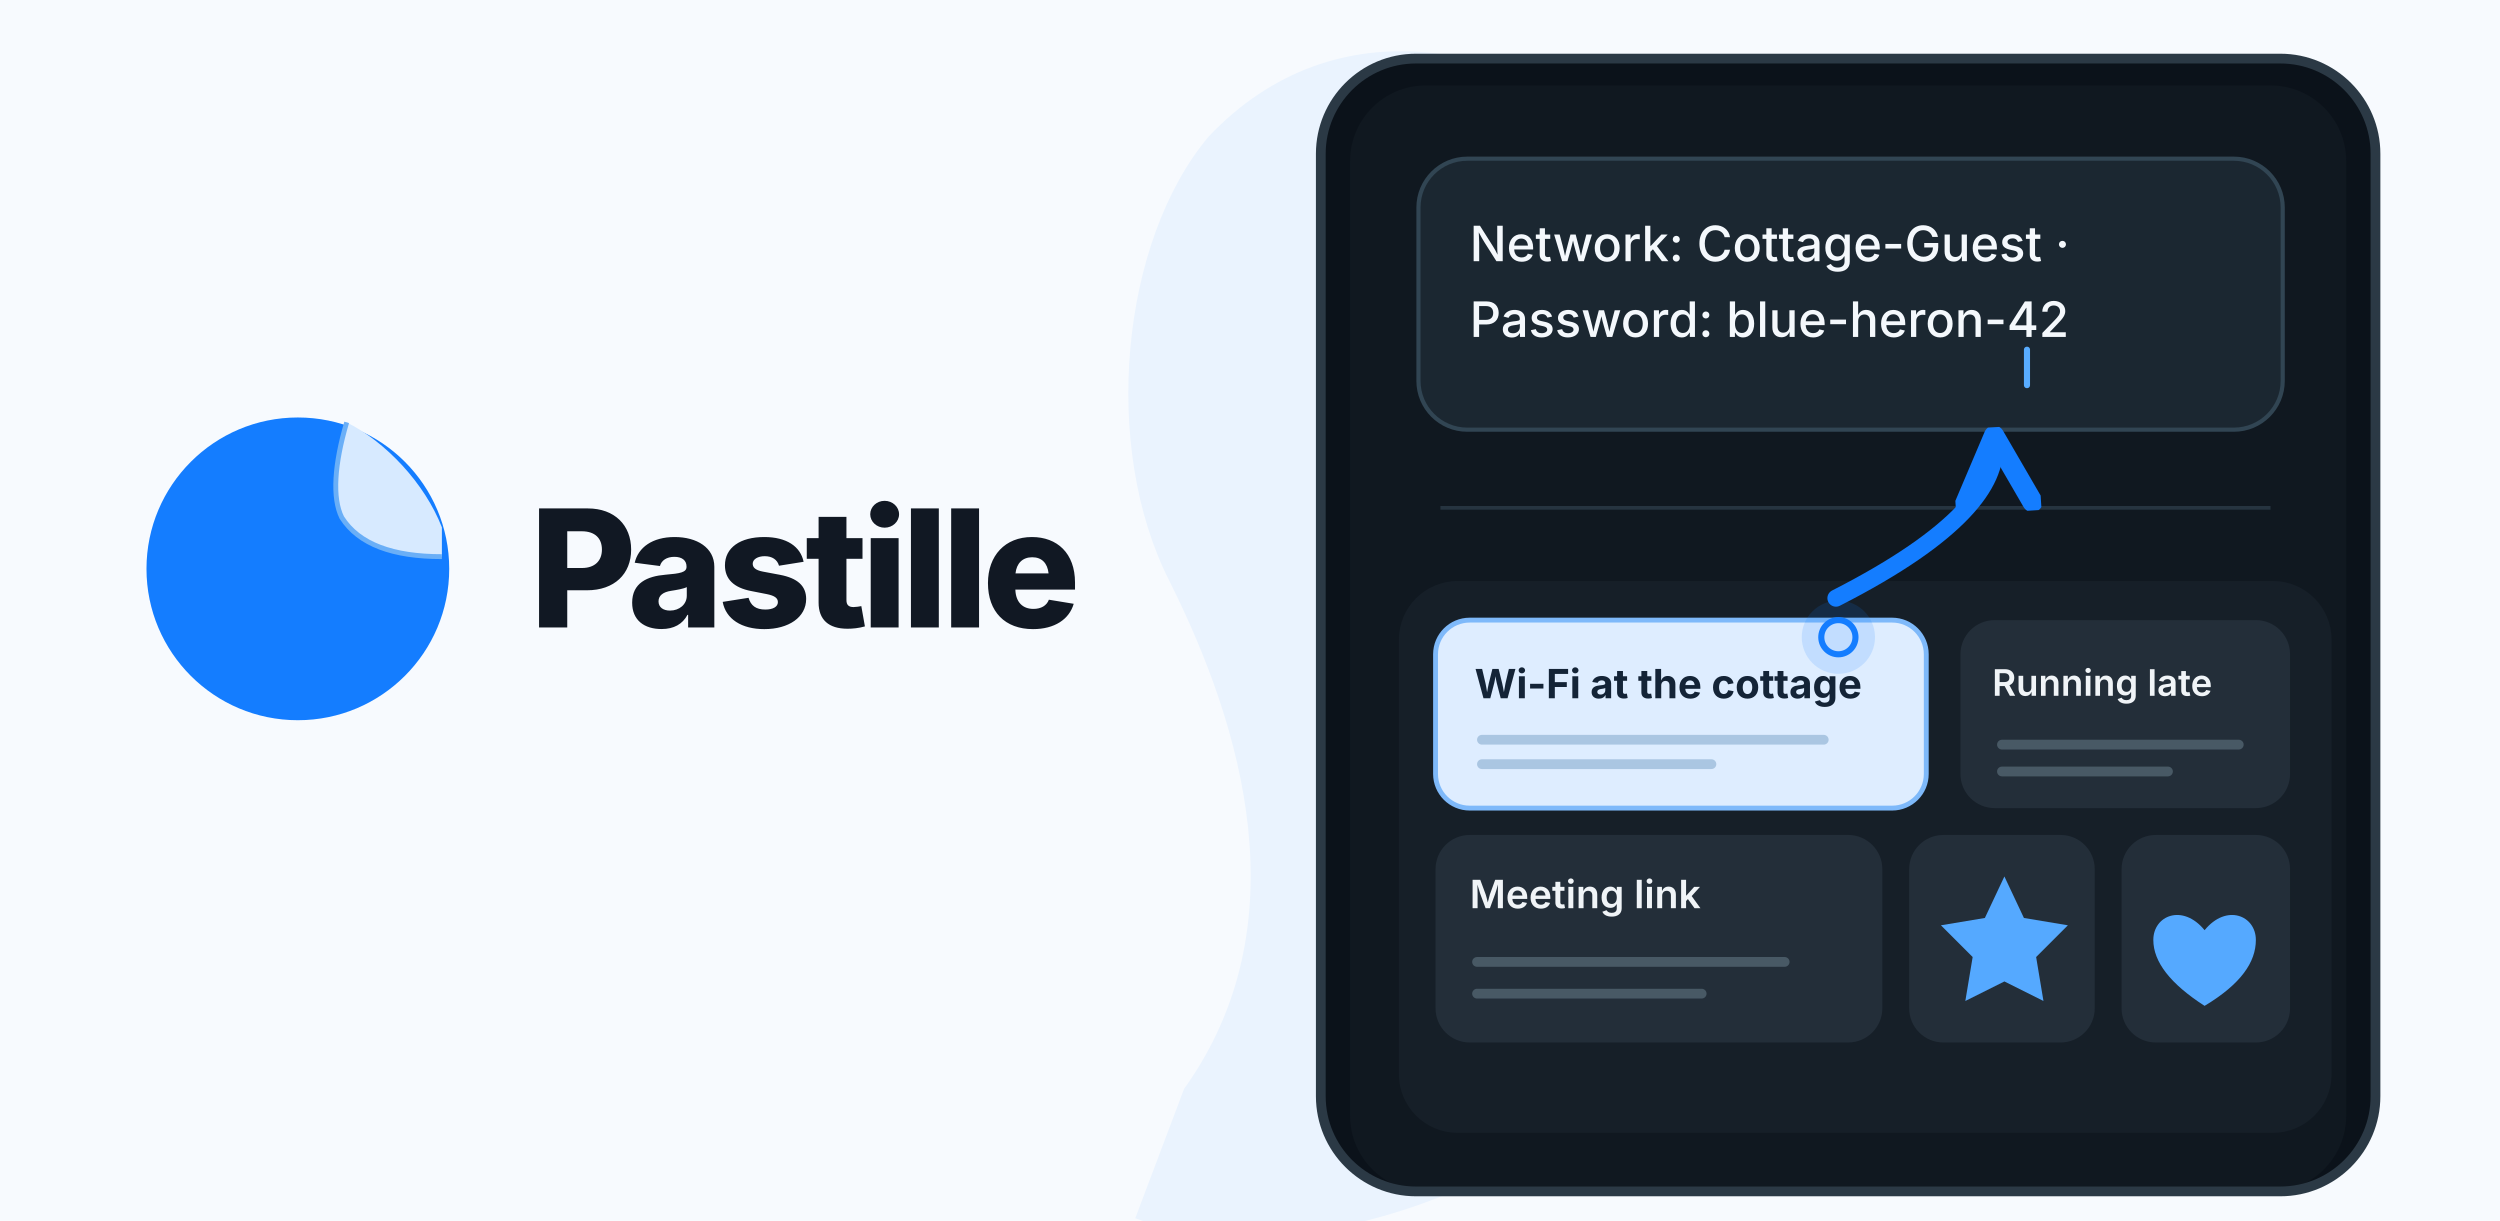
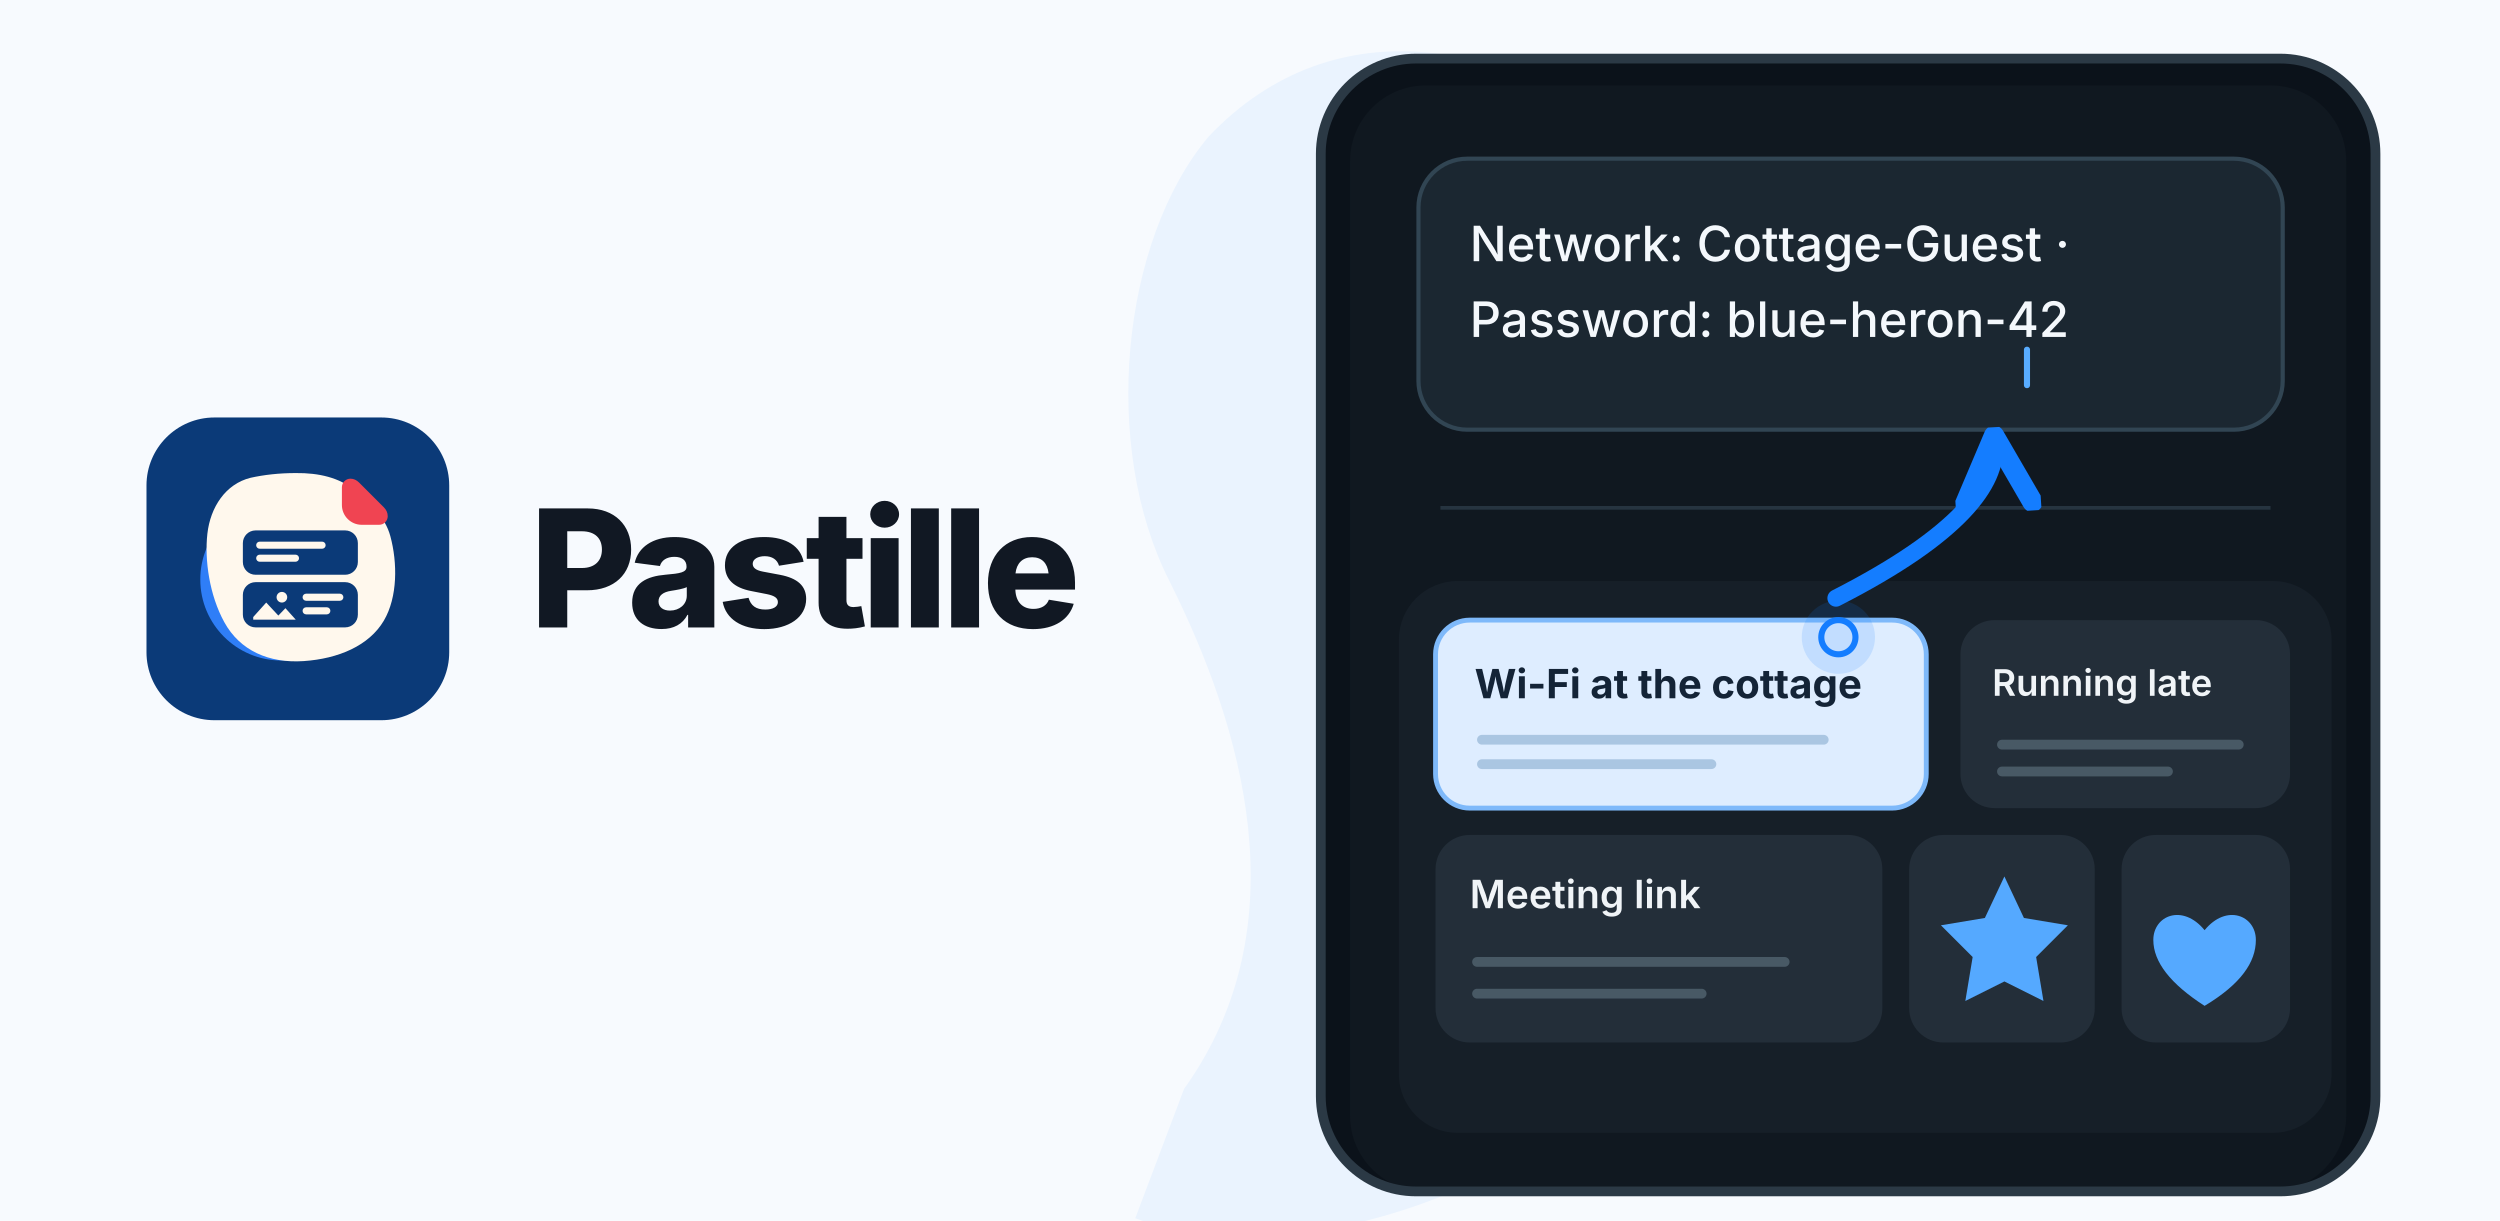
<svg xmlns="http://www.w3.org/2000/svg" viewBox="0 0 1024 500" width="1024" height="500">
  <defs>
    <clipPath id="phoneclip">
      <rect x="541" y="24" width="432" height="464" rx="39" />
    </clipPath>
    <marker id="arrow" markerWidth="5" markerHeight="5" refX="4" refY="2.5" orient="auto">
      <path d="M0.5,0.5 L4.5,2.5 L0.5,4.5" fill="none" stroke="#147DFF" stroke-width="1.2" stroke-linecap="round" stroke-linejoin="round" />
    </marker>
  </defs>
  <rect width="1024" height="500" fill="#F7FAFE" />
  <path d="M495 56 C547 1 622 16 675 65 C748 130 775 284 697 405 C640 491 527 522 465 499 L485 446 C533 379 509 298 479 238 C451 183 459 99 495 56Z" fill="#EAF3FE" />
-   <circle cx="122" cy="233" r="62" fill="#147DFF" />
-   <path d="M142 173 C158 181 174 198 181 216 L181 228 C161 228 147 223 140 212 C136 205 137 186 142 173Z" fill="#D7EAFF" />
-   <path d="M142 173 C137 190 136 204 140 212 C147 223 161 228 181 228" fill="none" stroke="#6AAFF7" stroke-width="2" />
+   <svg x="60" y="171" width="124" height="124" viewBox="0 0 1024 1024">
+     <rect width="1024" height="1024" rx="230" fill="#0B3A78" />
+     <path fill="#2F7EF7" d="M730,548 A274,274 0,1 1,182 548 A274,274 0,1 1,730 548 Z" />
+     <path fill="#FFF8ED" d="M352,204 C267,225 216,304 206,393 C196,482 213,601 263,692 C316,789 415,832 532,824 C649,816 753,772 803,687 C850,607 849,491 825,402 C807,334 755,291 703,246 C654,204 583,187 505,188 C448,188 397,194 352,204 Z" />
+     <path fill="#F04452" d="M661,236 C661,220 674,207 690,207 C701,207 711,212 719,220 L803,304 C811,312 816,322 816,334 C816,350 803,363 787,363 L728,363 C691,363 661,333 661,296 Z" />
+     <path fill="#0B3A78" d="M369,382 H672 A43,43 0,0 1,715 425 V489 A43,43 0,0 1,672 532 H369 A43,43 0,0 1,326 489 V425 A43,43 0,0 1,369 382 Z" />
+     <path fill="#FFF8ED" d="M383,420 H594 A12,12 0,0 1,606 432 A12,12 0,0 1,594 444 H383 A12,12 0,0 1,371 432 A12,12 0,0 1,383 420 Z M383,464 H504 A12,12 0,0 1,516 476 A12,12 0,0 1,504 488 H383 A12,12 0,0 1,371 476 A12,12 0,0 1,383 464 Z" />
+     <path fill="#0B3A78" d="M369,557 H672 A43,43 0,0 1,715 600 V667 A43,43 0,0 1,672 710 H369 A43,43 0,0 1,326 667 V600 A43,43 0,0 1,369 557 Z" />
+     <path fill="#FFF8ED" d="M476,608 A18,18 0,1 1,440 608 A18,18 0,1 1,476 608 Z M361,675 L405,626 L446,670 L470,645 L505,684 L361,684 Z M540,596 H654 A12,12 0,0 1,666 608 A12,12 0,0 1,654 620 H540 A12,12 0,0 1,528 608 A12,12 0,0 1,540 596 Z M540,642 H610 A12,12 0,0 1,622 654 A12,12 0,0 1,610 666 H540 A12,12 0,0 1,528 654 A12,12 0,0 1,540 642 Z" />
+   </svg>
  <text x="217" y="257" font-family="Inter, Inter Display, Arial, sans-serif" font-weight="800" font-size="67" fill="#111823" letter-spacing="-2.5">Pastille</text>
  <g clip-path="url(#phoneclip)">
    <rect x="541" y="24" width="432" height="477" rx="39" fill="#0B121A" />
    <rect x="553" y="35" width="408" height="453" rx="31" fill="#101820" />
    <rect x="581" y="65" width="354" height="111" rx="20" fill="#1B2731" stroke="#314553" stroke-width="1.7" />
    <text x="602" y="107" font-family="Inter, Inter Display, Arial, sans-serif" font-size="20" font-weight="500" fill="#F4F8FC">Network: Cottage-Guest ·</text>
    <text x="602" y="138" font-family="Inter, Inter Display, Arial, sans-serif" font-size="20" font-weight="500" fill="#F4F8FC">Password: blue-heron-42</text>
    <rect x="829" y="142" width="2.5" height="17" rx="1.2" fill="#58ACFF" />
    <path d="M590 208 H930" stroke="#263440" stroke-width="1.5" />
    <rect x="573" y="238" width="382" height="226" rx="24" fill="#161F28" />
    <rect x="588" y="254" width="201" height="77" rx="14" fill="#DEEDFF" stroke="#7EB9FA" stroke-width="2" />
    <text x="604" y="286" font-family="Inter, Inter Display, Arial, sans-serif" font-size="16.5" font-weight="650" fill="#142437">Wi-Fi at the cottage</text>
    <rect x="605" y="301" width="144" height="4" rx="2" fill="#AAC6E2" />
    <rect x="605" y="311" width="98" height="4" rx="2" fill="#AAC6E2" />
    <rect x="803" y="254" width="135" height="77" rx="14" fill="#232E39" />
    <text x="816" y="285" font-family="Inter, Inter Display, Arial, sans-serif" font-size="15" font-weight="600" fill="#F0F4F7">Running late</text>
    <rect x="818" y="303" width="101" height="4" rx="2" fill="#485965" />
    <rect x="818" y="314" width="72" height="4" rx="2" fill="#485965" />
    <rect x="588" y="342" width="183" height="85" rx="14" fill="#232E39" />
    <text x="602" y="372" font-family="Inter, Inter Display, Arial, sans-serif" font-size="16" font-weight="600" fill="#F0F4F7">Meeting link</text>
    <rect x="603" y="392" width="130" height="4" rx="2" fill="#485965" />
    <rect x="603" y="405" width="96" height="4" rx="2" fill="#485965" />
    <rect x="782" y="342" width="76" height="85" rx="14" fill="#232E39" />
    <rect x="869" y="342" width="69" height="85" rx="14" fill="#232E39" />
    <path d="M821 359 L829 376 L847 379 L834 392 L837 410 L821 402 L805 410 L808 392 L795 379 L813 376Z" fill="#55A9FF" />
    <path d="M903 412 C889 403 882 394 882 385 C882 375 894 370 903 381 C912 370 924 375 924 385 C924 394 918 403 903 412Z" fill="#55A9FF" />
  </g>
  <path d="M752 245 C803 219 818 198 817 182" fill="none" stroke="#147DFF" stroke-width="7" stroke-linecap="round" marker-end="url(#arrow)" />
  <circle cx="753" cy="261" r="15" fill="#147DFF" fill-opacity="0.14" />
  <circle cx="753" cy="261" r="7" fill="none" stroke="#147DFF" stroke-width="2.5" />
  <rect x="541" y="24" width="432" height="464" rx="39" fill="none" stroke="#2B3945" stroke-width="4" />
</svg>
